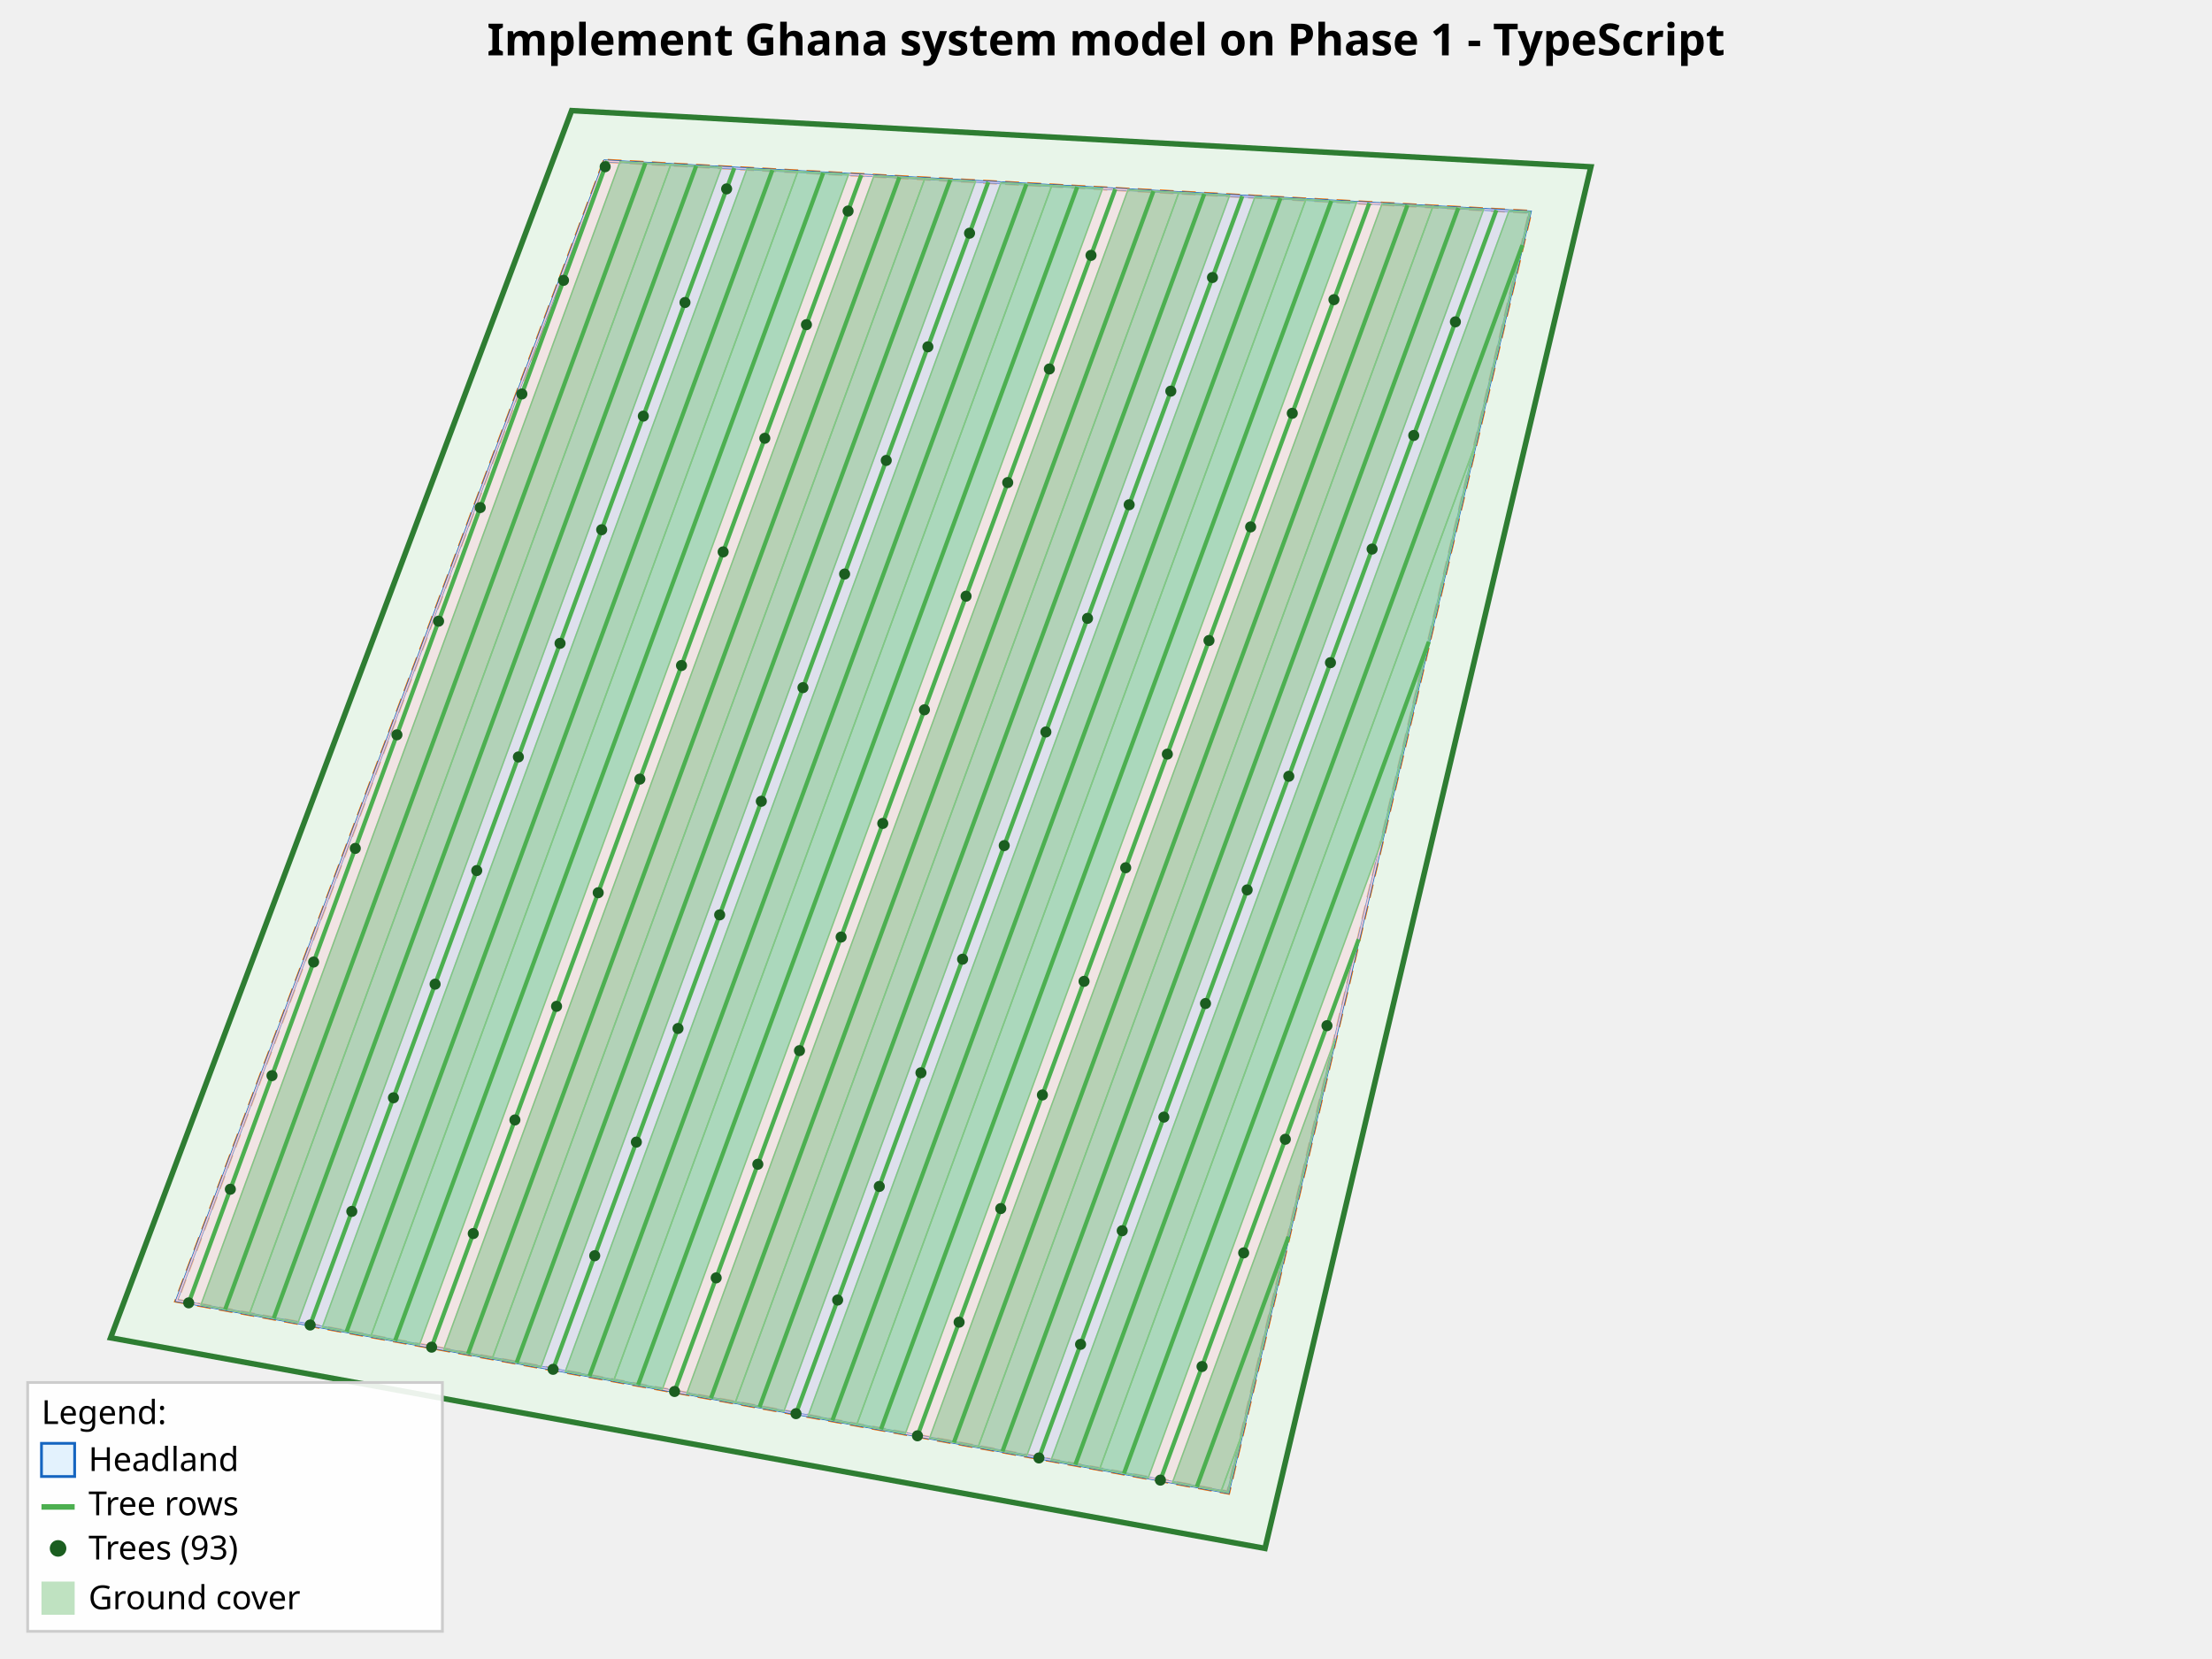
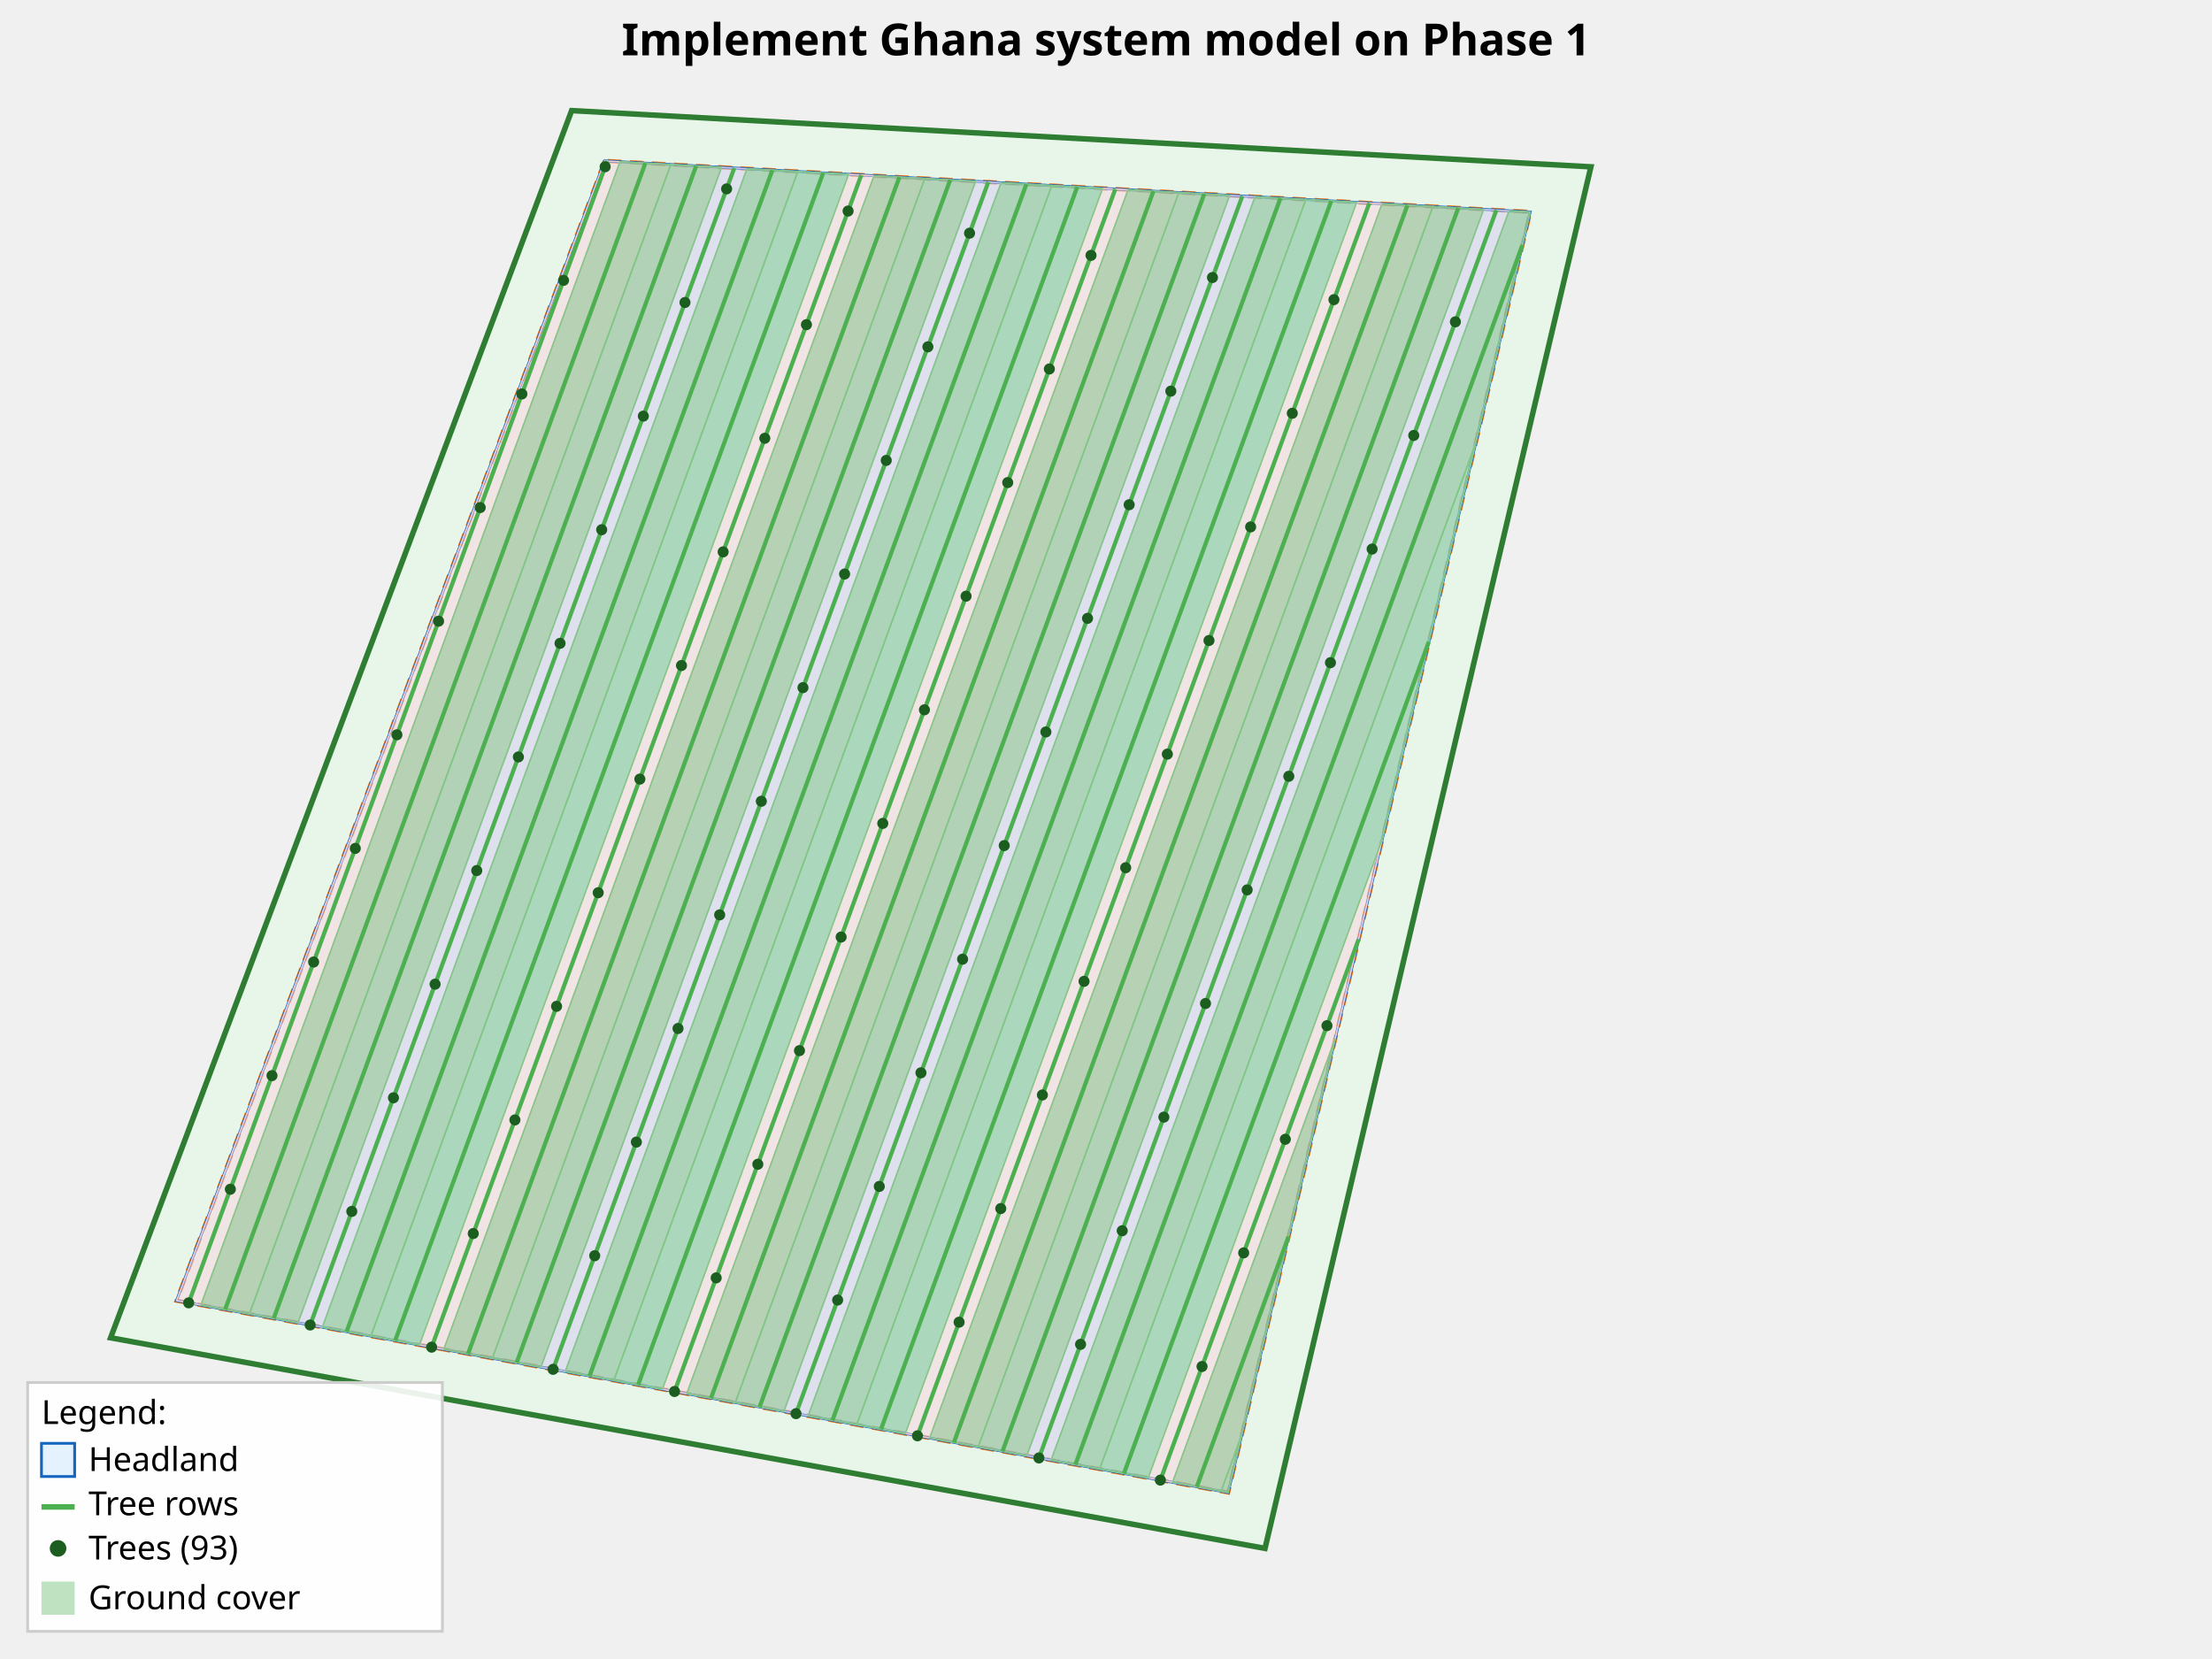
<svg xmlns="http://www.w3.org/2000/svg" width="800" height="600" style="background: white;">
  <style>
    .label { font-family: sans-serif; font-size: 12px; }
    .title { font-family: sans-serif; font-size: 16px; font-weight: bold; }
  </style>
-   <text x="400" y="20" class="title" text-anchor="middle">Implement Ghana system model on Phase 1 - TypeScript</text>
+   <text x="400" y="20" class="title" text-anchor="middle">Implement Ghana system model on Phase 1</text>
  <path d="M 206.743,40 L 575.373,60.337 L 457.507,560 L 40,483.835 L 206.743,40 Z" fill="#e8f5e9" stroke="#2e7d32" stroke-width="2" />
  <path d="M 218.715,58.178 L 63.848,470.402 L 444.183,539.786 L 553.434,76.644 L 218.715,58.178 Z" fill="none" stroke="#ef6c00" stroke-width="1.5" stroke-dasharray="5,3" />
  <path d="M 63.851,470.394 L 444.176,539.776 L 553.423,76.652 L 218.712,58.187 L 63.851,470.394 Z" fill="#e3f2fd" fill-opacity="0.3" stroke="#1565c0" stroke-width="1" />
  <path d="M 63.851,470.394 L 72.637,471.997 L 224.217,58.49 L 218.712,58.187 L 63.851,470.394 Z" fill="#ffcdd2" fill-opacity="0.4" stroke="#ffcdd2" stroke-width="0.5" />
  <path d="M 72.637,471.997 L 90.208,475.202 L 242.592,59.504 L 224.217,58.49 L 72.637,471.997 Z" fill="#f8bbd9" fill-opacity="0.4" stroke="#f8bbd9" stroke-width="0.5" />
  <path d="M 90.208,475.202 L 107.779,478.408 L 260.967,60.518 L 242.592,59.504 L 90.208,475.202 Z" fill="#e1bee7" fill-opacity="0.4" stroke="#e1bee7" stroke-width="0.5" />
  <path d="M 107.779,478.408 L 116.565,480.01 L 270.154,61.025 L 260.967,60.518 L 107.779,478.408 Z" fill="#d1c4e9" fill-opacity="0.4" stroke="#d1c4e9" stroke-width="0.5" />
  <path d="M 116.565,480.01 L 134.136,483.216 L 288.529,62.038 L 270.154,61.025 L 116.565,480.01 Z" fill="#c5cae9" fill-opacity="0.4" stroke="#c5cae9" stroke-width="0.5" />
  <path d="M 134.136,483.216 L 151.707,486.421 L 306.904,63.052 L 288.529,62.038 L 134.136,483.216 Z" fill="#bbdefb" fill-opacity="0.4" stroke="#bbdefb" stroke-width="0.5" />
  <path d="M 151.707,486.421 L 160.493,488.024 L 316.091,63.559 L 306.904,63.052 L 151.707,486.421 Z" fill="#ffcdd2" fill-opacity="0.4" stroke="#ffcdd2" stroke-width="0.5" />
  <path d="M 160.493,488.024 L 178.064,491.23 L 334.466,64.573 L 316.091,63.559 L 160.493,488.024 Z" fill="#f8bbd9" fill-opacity="0.4" stroke="#f8bbd9" stroke-width="0.5" />
  <path d="M 178.064,491.23 L 195.635,494.435 L 352.84,65.586 L 334.466,64.573 L 178.064,491.23 Z" fill="#e1bee7" fill-opacity="0.4" stroke="#e1bee7" stroke-width="0.5" />
  <path d="M 195.635,494.435 L 204.421,496.038 L 362.028,66.093 L 352.84,65.586 L 195.635,494.435 Z" fill="#d1c4e9" fill-opacity="0.4" stroke="#d1c4e9" stroke-width="0.5" />
  <path d="M 204.421,496.038 L 221.992,499.243 L 380.402,67.107 L 362.028,66.093 L 204.421,496.038 Z" fill="#c5cae9" fill-opacity="0.4" stroke="#c5cae9" stroke-width="0.5" />
  <path d="M 221.992,499.243 L 239.564,502.449 L 398.777,68.12 L 380.402,67.107 L 221.992,499.243 Z" fill="#bbdefb" fill-opacity="0.4" stroke="#bbdefb" stroke-width="0.5" />
  <path d="M 239.564,502.449 L 248.349,504.052 L 407.965,68.627 L 398.777,68.12 L 239.564,502.449 Z" fill="#ffcdd2" fill-opacity="0.4" stroke="#ffcdd2" stroke-width="0.5" />
  <path d="M 248.349,504.052 L 265.92,507.257 L 426.339,69.641 L 407.965,68.627 L 248.349,504.052 Z" fill="#f8bbd9" fill-opacity="0.4" stroke="#f8bbd9" stroke-width="0.5" />
  <path d="M 265.92,507.257 L 283.492,510.462 L 444.714,70.655 L 426.339,69.641 L 265.92,507.257 Z" fill="#e1bee7" fill-opacity="0.4" stroke="#e1bee7" stroke-width="0.5" />
  <path d="M 283.492,510.462 L 292.277,512.065 L 453.901,71.162 L 444.714,70.655 L 283.492,510.462 Z" fill="#d1c4e9" fill-opacity="0.4" stroke="#d1c4e9" stroke-width="0.5" />
  <path d="M 292.277,512.065 L 309.848,515.271 L 472.276,72.175 L 453.901,71.162 L 292.277,512.065 Z" fill="#c5cae9" fill-opacity="0.4" stroke="#c5cae9" stroke-width="0.5" />
  <path d="M 309.848,515.271 L 327.42,518.476 L 490.651,73.189 L 472.276,72.175 L 309.848,515.271 Z" fill="#bbdefb" fill-opacity="0.4" stroke="#bbdefb" stroke-width="0.5" />
  <path d="M 327.42,518.476 L 336.205,520.079 L 499.838,73.696 L 490.651,73.189 L 327.42,518.476 Z" fill="#ffcdd2" fill-opacity="0.4" stroke="#ffcdd2" stroke-width="0.5" />
  <path d="M 336.205,520.079 L 353.777,523.284 L 518.213,74.71 L 499.838,73.696 L 336.205,520.079 Z" fill="#f8bbd9" fill-opacity="0.4" stroke="#f8bbd9" stroke-width="0.5" />
  <path d="M 353.777,523.284 L 371.348,526.49 L 536.588,75.723 L 518.213,74.71 L 353.777,523.284 Z" fill="#e1bee7" fill-opacity="0.4" stroke="#e1bee7" stroke-width="0.5" />
  <path d="M 371.348,526.49 L 380.133,528.093 L 545.775,76.23 L 536.588,75.723 L 371.348,526.49 Z" fill="#d1c4e9" fill-opacity="0.4" stroke="#d1c4e9" stroke-width="0.5" />
  <path d="M 380.133,528.093 L 397.705,531.298 L 533.669,160.393 L 553.423,76.652 L 545.775,76.23 L 380.133,528.093 Z" fill="#c5cae9" fill-opacity="0.4" stroke="#c5cae9" stroke-width="0.5" />
  <path d="M 397.705,531.298 L 415.276,534.504 L 499.831,303.84 L 533.669,160.393 L 397.705,531.298 Z" fill="#bbdefb" fill-opacity="0.4" stroke="#bbdefb" stroke-width="0.5" />
  <path d="M 415.276,534.504 L 424.062,536.106 L 482.912,375.564 L 499.831,303.84 L 415.276,534.504 Z" fill="#ffcdd2" fill-opacity="0.4" stroke="#ffcdd2" stroke-width="0.5" />
  <path d="M 424.062,536.106 L 441.633,539.312 L 449.075,519.011 L 482.912,375.564 L 424.062,536.106 Z" fill="#f8bbd9" fill-opacity="0.4" stroke="#f8bbd9" stroke-width="0.5" />
  <path d="M 441.633,539.312 L 444.176,539.776 L 449.075,519.011 L 441.633,539.312 Z" fill="#e1bee7" fill-opacity="0.4" stroke="#e1bee7" stroke-width="0.5" />
  <path d="M 72.637,471.997 L 90.208,475.202 L 242.592,59.504 L 224.217,58.49 L 72.637,471.997 Z" fill="#81c784" fill-opacity="0.5" stroke="#81c784" stroke-width="0.5" />
  <path d="M 90.208,475.202 L 107.779,478.408 L 260.967,60.518 L 242.592,59.504 L 90.208,475.202 Z" fill="#81c784" fill-opacity="0.5" stroke="#81c784" stroke-width="0.5" />
  <path d="M 116.565,480.01 L 134.136,483.216 L 288.529,62.038 L 270.154,61.025 L 116.565,480.01 Z" fill="#81c784" fill-opacity="0.5" stroke="#81c784" stroke-width="0.5" />
  <path d="M 134.136,483.216 L 151.707,486.421 L 306.904,63.052 L 288.529,62.038 L 134.136,483.216 Z" fill="#81c784" fill-opacity="0.5" stroke="#81c784" stroke-width="0.5" />
  <path d="M 160.493,488.024 L 178.064,491.23 L 334.466,64.573 L 316.091,63.559 L 160.493,488.024 Z" fill="#81c784" fill-opacity="0.5" stroke="#81c784" stroke-width="0.5" />
  <path d="M 178.064,491.23 L 195.635,494.435 L 352.84,65.586 L 334.466,64.573 L 178.064,491.23 Z" fill="#81c784" fill-opacity="0.5" stroke="#81c784" stroke-width="0.5" />
  <path d="M 204.421,496.038 L 221.992,499.243 L 380.402,67.107 L 362.028,66.093 L 204.421,496.038 Z" fill="#81c784" fill-opacity="0.5" stroke="#81c784" stroke-width="0.5" />
  <path d="M 221.992,499.243 L 239.564,502.449 L 398.777,68.12 L 380.402,67.107 L 221.992,499.243 Z" fill="#81c784" fill-opacity="0.5" stroke="#81c784" stroke-width="0.5" />
  <path d="M 248.349,504.052 L 265.92,507.257 L 426.339,69.641 L 407.965,68.627 L 248.349,504.052 Z" fill="#81c784" fill-opacity="0.5" stroke="#81c784" stroke-width="0.5" />
  <path d="M 265.92,507.257 L 283.492,510.462 L 444.714,70.655 L 426.339,69.641 L 265.92,507.257 Z" fill="#81c784" fill-opacity="0.5" stroke="#81c784" stroke-width="0.5" />
  <path d="M 292.277,512.065 L 309.848,515.271 L 472.276,72.175 L 453.901,71.162 L 292.277,512.065 Z" fill="#81c784" fill-opacity="0.5" stroke="#81c784" stroke-width="0.5" />
  <path d="M 309.848,515.271 L 327.42,518.476 L 490.651,73.189 L 472.276,72.175 L 309.848,515.271 Z" fill="#81c784" fill-opacity="0.5" stroke="#81c784" stroke-width="0.5" />
  <path d="M 336.205,520.079 L 353.777,523.284 L 518.213,74.71 L 499.838,73.696 L 336.205,520.079 Z" fill="#81c784" fill-opacity="0.5" stroke="#81c784" stroke-width="0.5" />
  <path d="M 353.777,523.284 L 371.348,526.49 L 536.588,75.723 L 518.213,74.71 L 353.777,523.284 Z" fill="#81c784" fill-opacity="0.5" stroke="#81c784" stroke-width="0.5" />
  <path d="M 380.133,528.093 L 397.705,531.298 L 533.669,160.393 L 553.423,76.652 L 545.775,76.23 L 380.133,528.093 Z" fill="#81c784" fill-opacity="0.5" stroke="#81c784" stroke-width="0.5" />
  <path d="M 397.705,531.298 L 415.276,534.504 L 499.831,303.84 L 533.669,160.393 L 397.705,531.298 Z" fill="#81c784" fill-opacity="0.5" stroke="#81c784" stroke-width="0.5" />
  <path d="M 424.062,536.106 L 441.633,539.312 L 449.075,519.011 L 482.912,375.564 L 424.062,536.106 Z" fill="#81c784" fill-opacity="0.5" stroke="#81c784" stroke-width="0.5" />
  <path d="M 441.633,539.312 L 444.176,539.776 L 449.075,519.011 L 441.633,539.312 Z" fill="#81c784" fill-opacity="0.5" stroke="#81c784" stroke-width="0.5" />
  <path d="M 68.244,471.195 L 219.624,58.237" fill="none" stroke="#4caf50" stroke-width="1.5" />
  <path d="M 81.422,473.599 L 233.405,58.997" fill="none" stroke="#4caf50" stroke-width="1.5" />
  <path d="M 98.994,476.805 L 251.78,60.011" fill="none" stroke="#4caf50" stroke-width="1.5" />
  <path d="M 112.172,479.209 L 265.561,60.771" fill="none" stroke="#4caf50" stroke-width="1.5" />
  <path d="M 125.35,481.613 L 279.342,61.531" fill="none" stroke="#4caf50" stroke-width="1.5" />
  <path d="M 142.922,484.819 L 297.716,62.545" fill="none" stroke="#4caf50" stroke-width="1.5" />
  <path d="M 156.1,487.223 L 311.497,63.305" fill="none" stroke="#4caf50" stroke-width="1.5" />
  <path d="M 169.279,489.627 L 325.278,64.066" fill="none" stroke="#4caf50" stroke-width="1.5" />
  <path d="M 186.85,492.832 L 343.653,65.079" fill="none" stroke="#4caf50" stroke-width="1.5" />
  <path d="M 200.028,495.236 L 357.434,65.84" fill="none" stroke="#4caf50" stroke-width="1.5" />
  <path d="M 213.207,497.641 L 371.215,66.6" fill="none" stroke="#4caf50" stroke-width="1.5" />
  <path d="M 230.778,500.846 L 389.59,67.614" fill="none" stroke="#4caf50" stroke-width="1.5" />
  <path d="M 243.956,503.25 L 403.371,68.374" fill="none" stroke="#4caf50" stroke-width="1.5" />
  <path d="M 257.135,505.654 L 417.152,69.134" fill="none" stroke="#4caf50" stroke-width="1.5" />
  <path d="M 274.706,508.86 L 435.527,70.148" fill="none" stroke="#4caf50" stroke-width="1.5" />
  <path d="M 287.884,511.264 L 449.308,70.908" fill="none" stroke="#4caf50" stroke-width="1.5" />
  <path d="M 301.063,513.668 L 463.089,71.668" fill="none" stroke="#4caf50" stroke-width="1.5" />
  <path d="M 318.634,516.873 L 481.463,72.682" fill="none" stroke="#4caf50" stroke-width="1.5" />
  <path d="M 331.813,519.278 L 495.244,73.442" fill="none" stroke="#4caf50" stroke-width="1.5" />
  <path d="M 344.991,521.682 L 509.025,74.203" fill="none" stroke="#4caf50" stroke-width="1.5" />
  <path d="M 362.562,524.887 L 527.4,75.216" fill="none" stroke="#4caf50" stroke-width="1.5" />
  <path d="M 375.741,527.291 L 541.181,75.977" fill="none" stroke="#4caf50" stroke-width="1.5" />
  <path d="M 388.919,529.695 L 550.588,88.67" fill="none" stroke="#4caf50" stroke-width="1.5" />
  <path d="M 406.49,532.901 L 516.75,232.117" fill="none" stroke="#4caf50" stroke-width="1.5" />
  <path d="M 419.669,535.305 L 491.372,339.702" fill="none" stroke="#4caf50" stroke-width="1.5" />
  <path d="M 432.847,537.709 L 465.993,447.287" fill="none" stroke="#4caf50" stroke-width="1.5" />
  <circle cx="68.244" cy="471.195" r="2" fill="#1b5e20" />
  <circle cx="83.306" cy="430.106" r="2" fill="#1b5e20" />
  <circle cx="98.369" cy="389.016" r="2" fill="#1b5e20" />
  <circle cx="113.431" cy="347.927" r="2" fill="#1b5e20" />
  <circle cx="128.493" cy="306.837" r="2" fill="#1b5e20" />
  <circle cx="143.556" cy="265.748" r="2" fill="#1b5e20" />
  <circle cx="158.618" cy="224.658" r="2" fill="#1b5e20" />
  <circle cx="173.68" cy="183.569" r="2" fill="#1b5e20" />
  <circle cx="188.743" cy="142.479" r="2" fill="#1b5e20" />
  <circle cx="203.805" cy="101.39" r="2" fill="#1b5e20" />
  <circle cx="218.868" cy="60.3" r="2" fill="#1b5e20" />
  <circle cx="112.172" cy="479.209" r="2" fill="#1b5e20" />
  <circle cx="127.234" cy="438.12" r="2" fill="#1b5e20" />
  <circle cx="142.297" cy="397.03" r="2" fill="#1b5e20" />
  <circle cx="157.359" cy="355.94" r="2" fill="#1b5e20" />
  <circle cx="172.421" cy="314.851" r="2" fill="#1b5e20" />
  <circle cx="187.484" cy="273.761" r="2" fill="#1b5e20" />
  <circle cx="202.546" cy="232.672" r="2" fill="#1b5e20" />
  <circle cx="217.609" cy="191.582" r="2" fill="#1b5e20" />
  <circle cx="232.671" cy="150.493" r="2" fill="#1b5e20" />
  <circle cx="247.733" cy="109.403" r="2" fill="#1b5e20" />
  <circle cx="262.796" cy="68.314" r="2" fill="#1b5e20" />
  <circle cx="156.1" cy="487.223" r="2" fill="#1b5e20" />
  <circle cx="171.162" cy="446.133" r="2" fill="#1b5e20" />
  <circle cx="186.225" cy="405.044" r="2" fill="#1b5e20" />
  <circle cx="201.287" cy="363.954" r="2" fill="#1b5e20" />
  <circle cx="216.35" cy="322.865" r="2" fill="#1b5e20" />
  <circle cx="231.412" cy="281.775" r="2" fill="#1b5e20" />
  <circle cx="246.474" cy="240.686" r="2" fill="#1b5e20" />
  <circle cx="261.537" cy="199.596" r="2" fill="#1b5e20" />
  <circle cx="276.599" cy="158.507" r="2" fill="#1b5e20" />
  <circle cx="291.661" cy="117.417" r="2" fill="#1b5e20" />
  <circle cx="306.724" cy="76.327" r="2" fill="#1b5e20" />
  <circle cx="200.028" cy="495.236" r="2" fill="#1b5e20" />
  <circle cx="215.091" cy="454.147" r="2" fill="#1b5e20" />
  <circle cx="230.153" cy="413.057" r="2" fill="#1b5e20" />
  <circle cx="245.215" cy="371.968" r="2" fill="#1b5e20" />
  <circle cx="260.278" cy="330.878" r="2" fill="#1b5e20" />
  <circle cx="275.34" cy="289.789" r="2" fill="#1b5e20" />
  <circle cx="290.402" cy="248.699" r="2" fill="#1b5e20" />
  <circle cx="305.465" cy="207.61" r="2" fill="#1b5e20" />
  <circle cx="320.527" cy="166.52" r="2" fill="#1b5e20" />
  <circle cx="335.59" cy="125.431" r="2" fill="#1b5e20" />
  <circle cx="350.652" cy="84.341" r="2" fill="#1b5e20" />
  <circle cx="243.956" cy="503.25" r="2" fill="#1b5e20" />
  <circle cx="259.019" cy="462.161" r="2" fill="#1b5e20" />
  <circle cx="274.081" cy="421.071" r="2" fill="#1b5e20" />
  <circle cx="289.143" cy="379.982" r="2" fill="#1b5e20" />
  <circle cx="304.206" cy="338.892" r="2" fill="#1b5e20" />
  <circle cx="319.268" cy="297.803" r="2" fill="#1b5e20" />
  <circle cx="334.331" cy="256.713" r="2" fill="#1b5e20" />
  <circle cx="349.393" cy="215.623" r="2" fill="#1b5e20" />
  <circle cx="364.455" cy="174.534" r="2" fill="#1b5e20" />
  <circle cx="379.518" cy="133.444" r="2" fill="#1b5e20" />
  <circle cx="394.58" cy="92.355" r="2" fill="#1b5e20" />
  <circle cx="287.884" cy="511.264" r="2" fill="#1b5e20" />
  <circle cx="302.947" cy="470.174" r="2" fill="#1b5e20" />
  <circle cx="318.009" cy="429.085" r="2" fill="#1b5e20" />
  <circle cx="333.072" cy="387.995" r="2" fill="#1b5e20" />
  <circle cx="348.134" cy="346.906" r="2" fill="#1b5e20" />
  <circle cx="363.196" cy="305.816" r="2" fill="#1b5e20" />
  <circle cx="378.259" cy="264.727" r="2" fill="#1b5e20" />
  <circle cx="393.321" cy="223.637" r="2" fill="#1b5e20" />
  <circle cx="408.383" cy="182.548" r="2" fill="#1b5e20" />
  <circle cx="423.446" cy="141.458" r="2" fill="#1b5e20" />
  <circle cx="438.508" cy="100.369" r="2" fill="#1b5e20" />
  <circle cx="331.813" cy="519.278" r="2" fill="#1b5e20" />
  <circle cx="346.875" cy="478.188" r="2" fill="#1b5e20" />
  <circle cx="361.937" cy="437.098" r="2" fill="#1b5e20" />
  <circle cx="377" cy="396.009" r="2" fill="#1b5e20" />
  <circle cx="392.062" cy="354.919" r="2" fill="#1b5e20" />
  <circle cx="407.124" cy="313.83" r="2" fill="#1b5e20" />
  <circle cx="422.187" cy="272.74" r="2" fill="#1b5e20" />
  <circle cx="437.249" cy="231.651" r="2" fill="#1b5e20" />
  <circle cx="452.312" cy="190.561" r="2" fill="#1b5e20" />
  <circle cx="467.374" cy="149.472" r="2" fill="#1b5e20" />
  <circle cx="482.436" cy="108.382" r="2" fill="#1b5e20" />
  <circle cx="375.741" cy="527.291" r="2" fill="#1b5e20" />
  <circle cx="390.803" cy="486.202" r="2" fill="#1b5e20" />
  <circle cx="405.865" cy="445.112" r="2" fill="#1b5e20" />
  <circle cx="420.928" cy="404.023" r="2" fill="#1b5e20" />
  <circle cx="435.99" cy="362.933" r="2" fill="#1b5e20" />
  <circle cx="451.053" cy="321.844" r="2" fill="#1b5e20" />
  <circle cx="466.115" cy="280.754" r="2" fill="#1b5e20" />
  <circle cx="481.177" cy="239.665" r="2" fill="#1b5e20" />
  <circle cx="496.24" cy="198.575" r="2" fill="#1b5e20" />
  <circle cx="511.302" cy="157.486" r="2" fill="#1b5e20" />
  <circle cx="526.364" cy="116.396" r="2" fill="#1b5e20" />
  <circle cx="419.669" cy="535.305" r="2" fill="#1b5e20" />
  <circle cx="434.731" cy="494.215" r="2" fill="#1b5e20" />
  <circle cx="449.794" cy="453.126" r="2" fill="#1b5e20" />
  <circle cx="464.856" cy="412.036" r="2" fill="#1b5e20" />
  <circle cx="479.918" cy="370.947" r="2" fill="#1b5e20" />
  <g transform="translate(10, 500)">
    <rect x="0" y="0" width="150" height="90" fill="white" fill-opacity="0.9" stroke="#ccc" />
    <text x="5" y="15" class="label">Legend:</text>
    <rect x="5" y="22" width="12" height="12" fill="#e3f2fd" stroke="#1565c0" />
    <text x="22" y="32" class="label">Headland</text>
    <line x1="5" y1="45" x2="17" y2="45" stroke="#4caf50" stroke-width="2" />
    <text x="22" y="48" class="label">Tree rows</text>
    <circle cx="11" cy="60" r="3" fill="#1b5e20" />
    <text x="22" y="64" class="label">Trees (93)</text>
    <rect x="5" y="72" width="12" height="12" fill="#81c784" fill-opacity="0.5" />
    <text x="22" y="82" class="label">Ground cover</text>
  </g>
</svg>
